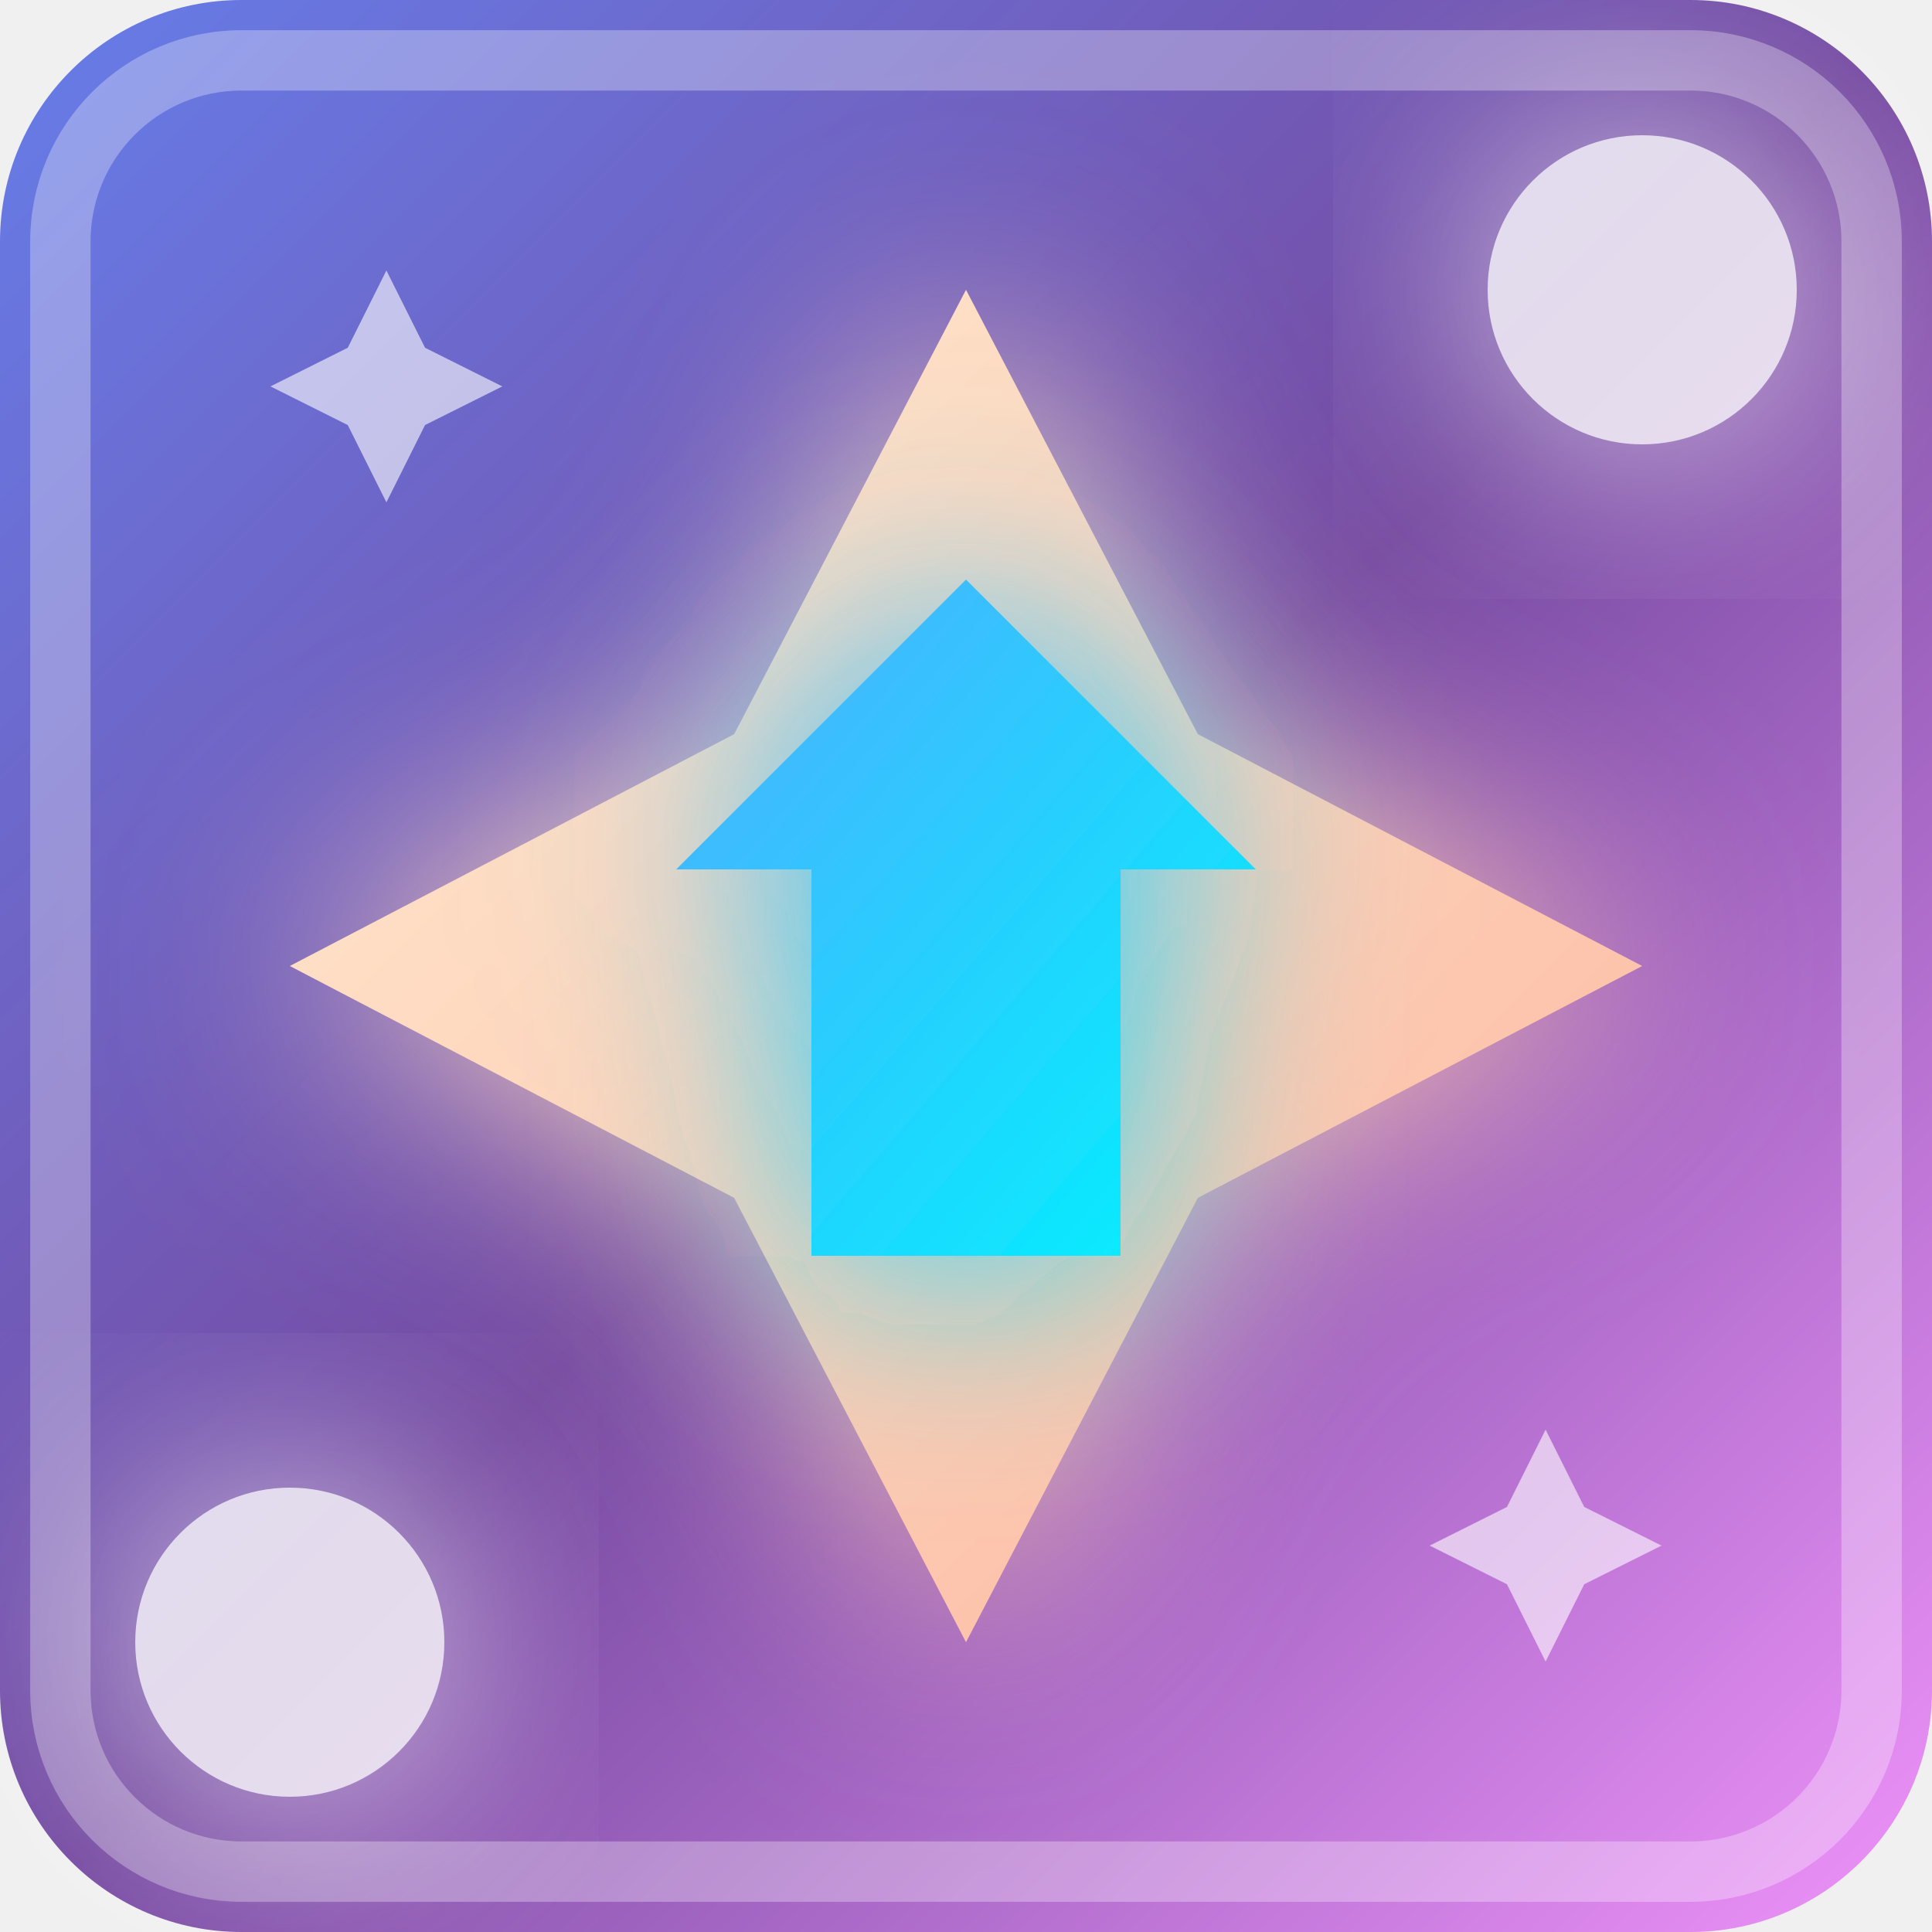
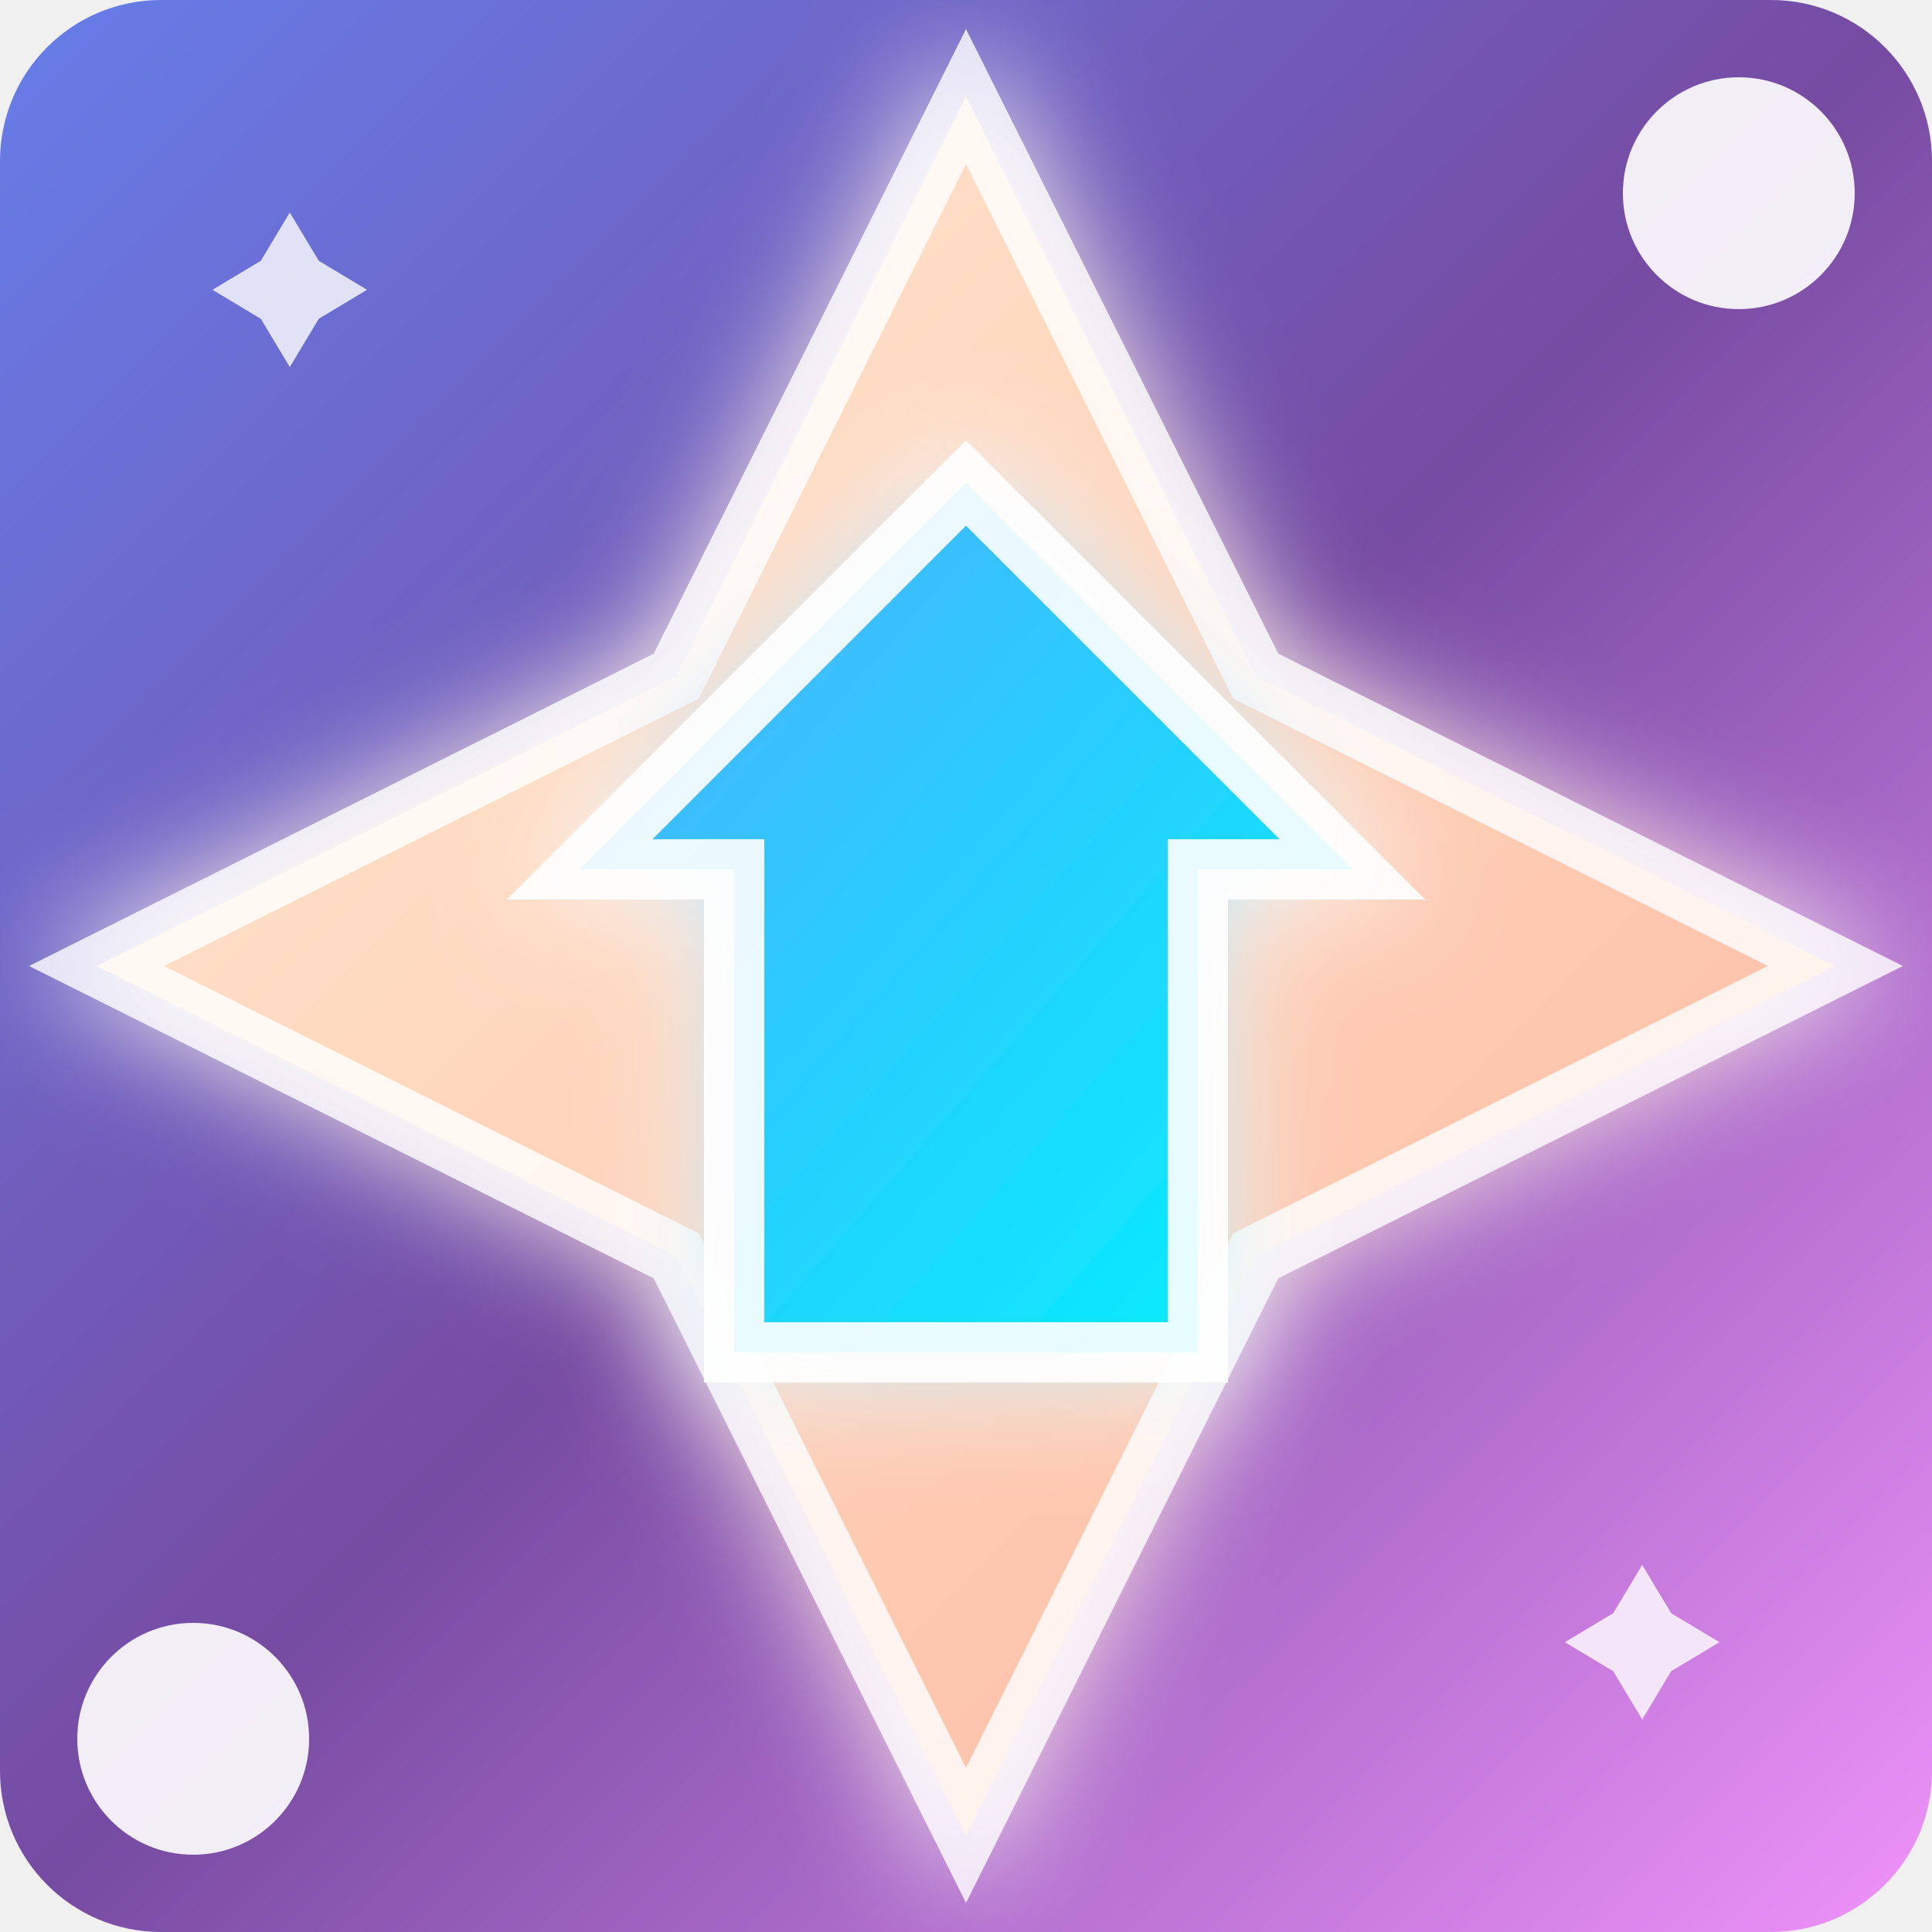
<svg xmlns="http://www.w3.org/2000/svg" width="32" height="32" viewBox="0 0 32 32">
  <defs>
    <linearGradient id="bgGrad32" x1="0%" y1="0%" x2="100%" y2="100%">
      <stop offset="0%" style="stop-color:#667eea;stop-opacity:1" />
      <stop offset="50%" style="stop-color:#764ba2;stop-opacity:1" />
      <stop offset="100%" style="stop-color:#f093fb;stop-opacity:1" />
    </linearGradient>
    <linearGradient id="starGrad32" x1="0%" y1="0%" x2="100%" y2="100%">
      <stop offset="0%" style="stop-color:#ffecd2;stop-opacity:1" />
      <stop offset="100%" style="stop-color:#fcb69f;stop-opacity:1" />
    </linearGradient>
    <linearGradient id="arrowGrad32" x1="0%" y1="0%" x2="100%" y2="100%">
      <stop offset="0%" style="stop-color:#4facfe;stop-opacity:1" />
      <stop offset="100%" style="stop-color:#00f2fe;stop-opacity:1" />
    </linearGradient>
-     <filter id="glow32" x="-50%" y="-50%" width="200%" height="200%">
-       <feGaussianBlur stdDeviation="2" result="coloredBlur" />
+     <filter id="glow32" x="-20%" y="-20%" width="140%" height="140%">
+       <feGaussianBlur stdDeviation="1" result="coloredBlur" />
      <feMerge>
        <feMergeNode in="coloredBlur" />
        <feMergeNode in="SourceGraphic" />
      </feMerge>
    </filter>
  </defs>
-   <rect x="0" y="0" width="32" height="32" fill="url(#bgGrad32)" rx="4" />
+   <rect x="0" y="0" width="32" height="32" fill="url(#bgGrad32)" rx="2.667" />
  <g transform="translate(16, 16)">
-     <path d="M0,-11.2 L3.84,-3.84 L11.2,0 L3.84,3.84 L0,11.2 L-3.84,3.84 L-11.2,0 L-3.84,-3.84 Z" fill="url(#starGrad32)" filter="url(#glow32)" />
+     <path d="M0,-14.4 L4.8,-4.8 L14.4,0 L4.8,4.8 L0,14.4 L-4.8,4.8 L-14.4,0 L-4.8,-4.8 Z" fill="url(#starGrad32)" filter="url(#glow32)" stroke="rgba(255,255,255,0.8)" stroke-width="1" />
  </g>
  <g transform="translate(16, 16)">
-     <path d="M0,-6.4 L4.8,-1.6 L2.56,-1.6 L2.56,4.8 L-2.56,4.8 L-2.56,-1.6 L-4.8,-1.6 Z" fill="url(#arrowGrad32)" filter="url(#glow32)" />
+     <path d="M0,-8 L6.4,-1.6 L3.84,-1.6 L3.84,6.4 L-3.84,6.4 L-3.84,-1.6 L-6.4,-1.6 Z" fill="url(#arrowGrad32)" filter="url(#glow32)" stroke="rgba(255,255,255,0.9)" stroke-width="1" />
  </g>
-   <circle cx="27.2" cy="4.8" r="2.56" fill="white" opacity="0.8" filter="url(#glow32)" />
-   <circle cx="4.8" cy="27.2" r="2.56" fill="white" opacity="0.8" filter="url(#glow32)" />
-   <g transform="translate(6.4, 6.4)">
-     <path d="M0,-1.92 L0.64,-0.64 L1.92,0 L0.64,0.64 L0,1.92 L-0.64,0.64 L-1.92,0 L-0.64,-0.64 Z" fill="white" opacity="0.6" />
+   <circle cx="28.8" cy="3.2" r="1.92" fill="white" opacity="0.9" />
+   <circle cx="3.2" cy="28.8" r="1.92" fill="white" opacity="0.9" />
+   <g transform="translate(4.8, 4.8)">
+     <path d="M0,-1.28 L0.48,-0.48 L1.28,0 L0.48,0.48 L0,1.28 L-0.48,0.48 L-1.28,0 L-0.48,-0.48 Z" fill="white" opacity="0.8" />
  </g>
-   <g transform="translate(25.6, 25.6)">
-     <path d="M0,-1.92 L0.64,-0.64 L1.92,0 L0.64,0.64 L0,1.92 L-0.64,0.64 L-1.92,0 L-0.64,-0.64 Z" fill="white" opacity="0.6" />
+   <g transform="translate(27.2, 27.2)">
+     <path d="M0,-1.28 L0.48,-0.48 L1.28,0 L0.48,0.48 L0,1.28 L-0.48,0.48 L-1.28,0 L-0.48,-0.48 Z" fill="white" opacity="0.8" />
  </g>
-   <rect x="1" y="1" width="30" height="30" fill="none" stroke="rgba(255,255,255,0.3)" stroke-width="1" rx="3" />
</svg>
